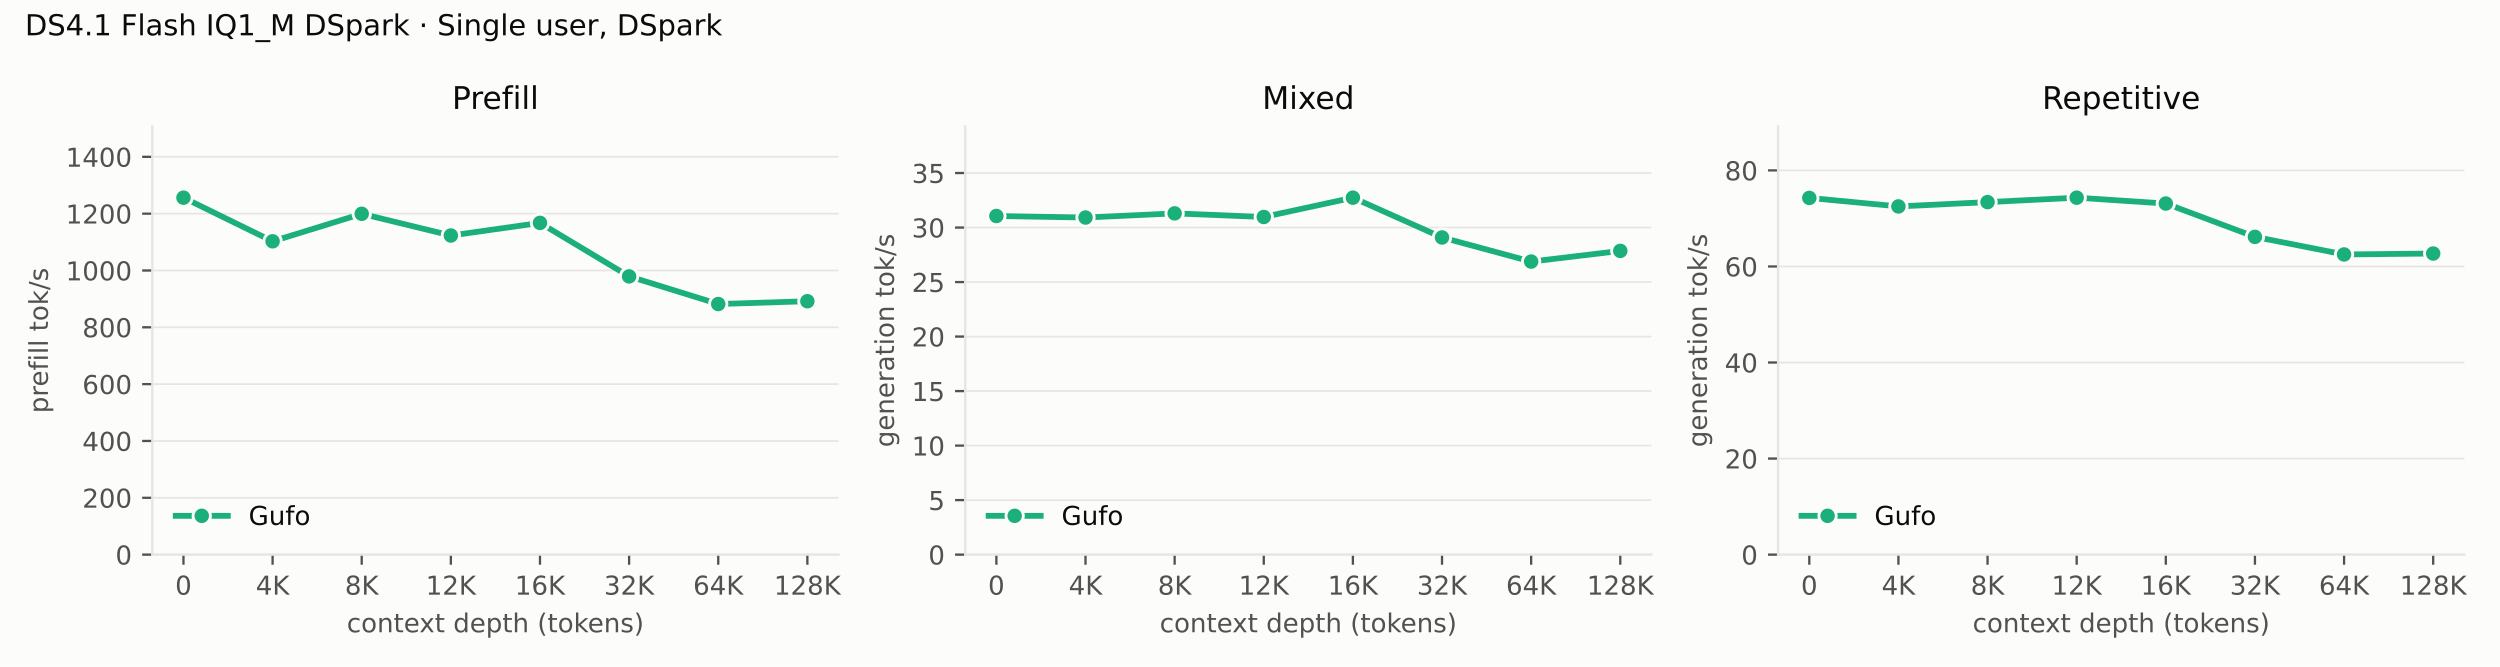
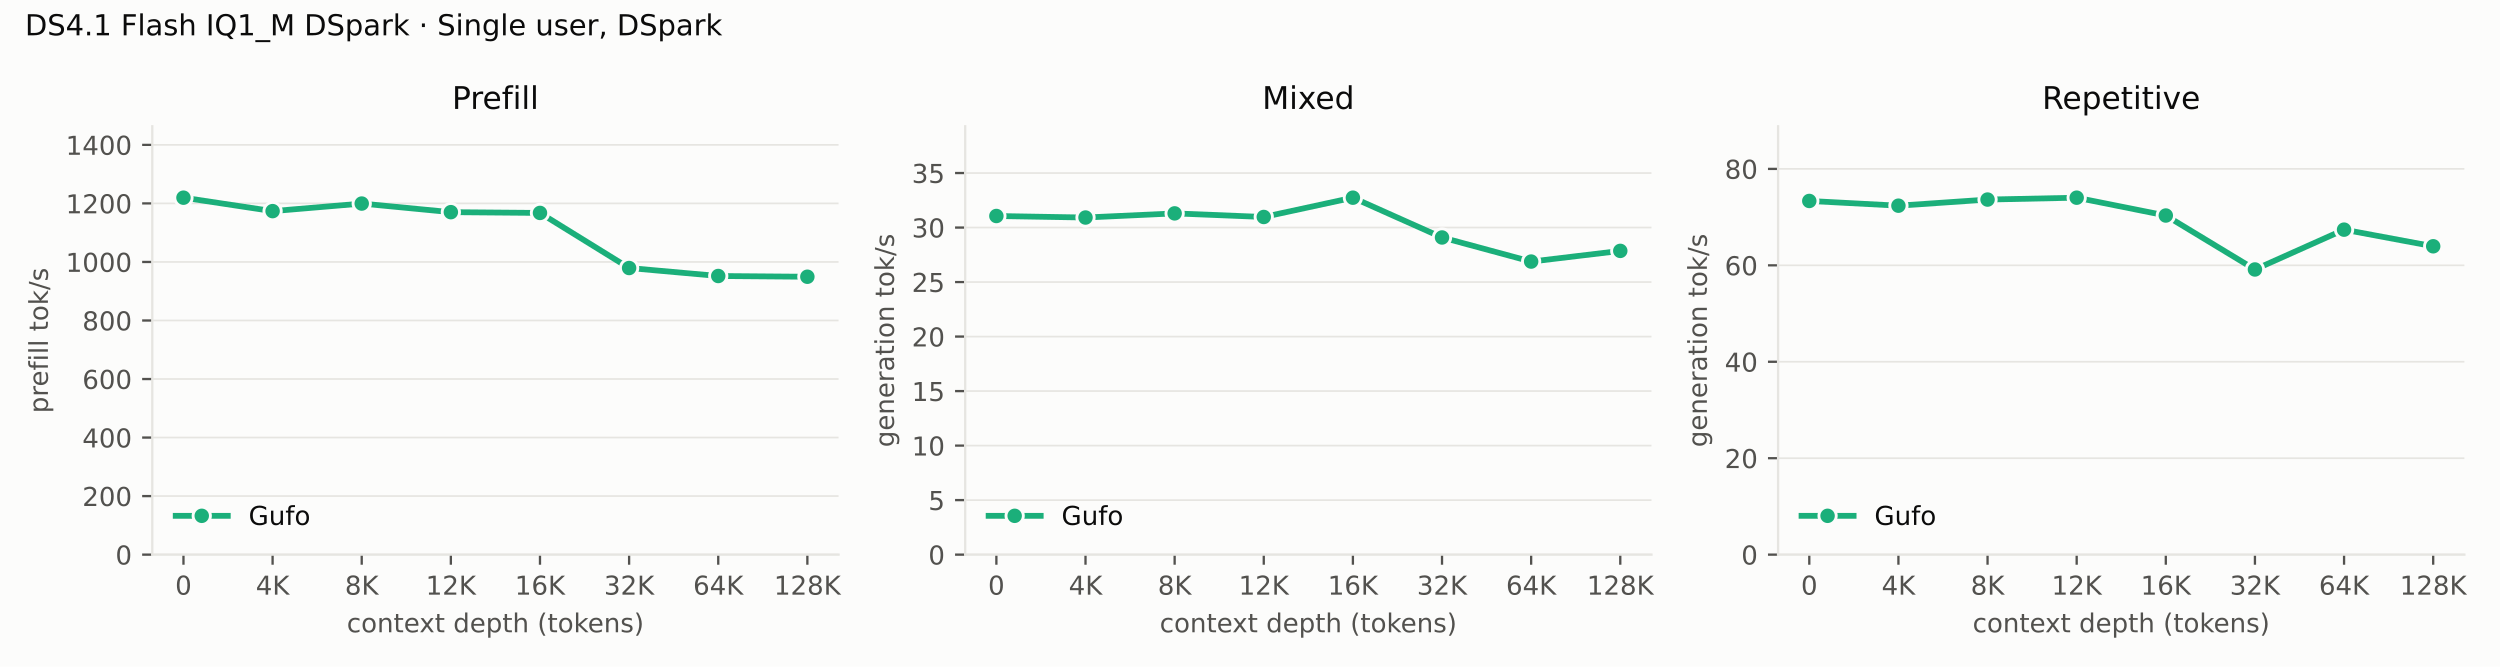
<svg xmlns="http://www.w3.org/2000/svg" xmlns:xlink="http://www.w3.org/1999/xlink" width="864pt" height="230.4pt" viewBox="0 0 864 230.4" version="1.1">
  <defs>
    <style type="text/css">*{stroke-linejoin: round; stroke-linecap: butt}</style>
  </defs>
  <g id="figure_1">
    <g id="patch_1">
      <path d="M 0 230.4 L 864 230.4 L 864 0 L 0 0 z " style="fill: #fcfcfb" />
    </g>
    <g id="axes_1">
      <g id="patch_2">
        <path d="M 52.626 191.679 L 289.806 191.679 L 289.806 43.647 L 52.626 43.647 z " style="fill: #fcfcfb" />
      </g>
      <g id="matplotlib.axis_1">
        <g id="xtick_1">
          <g id="line2d_1">
            <defs>
              <path id="m1ebf051f68" d="M 0 0 L 0 3.5 " style="stroke: #52514e; stroke-width: 0.8" />
            </defs>
            <g>
              <use xlink:href="#m1ebf051f68" x="63.407" y="191.679" style="fill: #52514e; stroke: #52514e; stroke-width: 0.8" />
            </g>
          </g>
          <g id="text_1">
            <text style="font-size: 9px; font-family: 'DejaVu Sans', 'Bitstream Vera Sans', 'Computer Modern Sans Serif', 'Lucida Grande', 'Verdana', 'Geneva', 'Lucid', 'Arial', 'Helvetica', 'Avant Garde', sans-serif; text-anchor: middle; fill: #52514e" x="63.407" y="205.517" transform="rotate(-0 63.40665 205.5172)">0</text>
          </g>
        </g>
        <g id="xtick_2">
          <g id="line2d_2">
            <g>
              <use xlink:href="#m1ebf051f68" x="94.209" y="191.679" style="fill: #52514e; stroke: #52514e; stroke-width: 0.8" />
            </g>
          </g>
          <g id="text_2">
            <text style="font-size: 9px; font-family: 'DejaVu Sans', 'Bitstream Vera Sans', 'Computer Modern Sans Serif', 'Lucida Grande', 'Verdana', 'Geneva', 'Lucid', 'Arial', 'Helvetica', 'Avant Garde', sans-serif; text-anchor: middle; fill: #52514e" x="94.209" y="205.517" transform="rotate(-0 94.20935 205.5172)">4K</text>
          </g>
        </g>
        <g id="xtick_3">
          <g id="line2d_3">
            <g>
              <use xlink:href="#m1ebf051f68" x="125.012" y="191.679" style="fill: #52514e; stroke: #52514e; stroke-width: 0.8" />
            </g>
          </g>
          <g id="text_3">
            <text style="font-size: 9px; font-family: 'DejaVu Sans', 'Bitstream Vera Sans', 'Computer Modern Sans Serif', 'Lucida Grande', 'Verdana', 'Geneva', 'Lucid', 'Arial', 'Helvetica', 'Avant Garde', sans-serif; text-anchor: middle; fill: #52514e" x="125.012" y="205.517" transform="rotate(-0 125.012 205.5172)">8K</text>
          </g>
        </g>
        <g id="xtick_4">
          <g id="line2d_4">
            <g>
              <use xlink:href="#m1ebf051f68" x="155.815" y="191.679" style="fill: #52514e; stroke: #52514e; stroke-width: 0.8" />
            </g>
          </g>
          <g id="text_4">
            <text style="font-size: 9px; font-family: 'DejaVu Sans', 'Bitstream Vera Sans', 'Computer Modern Sans Serif', 'Lucida Grande', 'Verdana', 'Geneva', 'Lucid', 'Arial', 'Helvetica', 'Avant Garde', sans-serif; text-anchor: middle; fill: #52514e" x="155.815" y="205.517" transform="rotate(-0 155.8147 205.5172)">12K</text>
          </g>
        </g>
        <g id="xtick_5">
          <g id="line2d_5">
            <g>
              <use xlink:href="#m1ebf051f68" x="186.617" y="191.679" style="fill: #52514e; stroke: #52514e; stroke-width: 0.8" />
            </g>
          </g>
          <g id="text_5">
            <text style="font-size: 9px; font-family: 'DejaVu Sans', 'Bitstream Vera Sans', 'Computer Modern Sans Serif', 'Lucida Grande', 'Verdana', 'Geneva', 'Lucid', 'Arial', 'Helvetica', 'Avant Garde', sans-serif; text-anchor: middle; fill: #52514e" x="186.617" y="205.517" transform="rotate(-0 186.6174 205.5172)">16K</text>
          </g>
        </g>
        <g id="xtick_6">
          <g id="line2d_6">
            <g>
              <use xlink:href="#m1ebf051f68" x="217.42" y="191.679" style="fill: #52514e; stroke: #52514e; stroke-width: 0.8" />
            </g>
          </g>
          <g id="text_6">
            <text style="font-size: 9px; font-family: 'DejaVu Sans', 'Bitstream Vera Sans', 'Computer Modern Sans Serif', 'Lucida Grande', 'Verdana', 'Geneva', 'Lucid', 'Arial', 'Helvetica', 'Avant Garde', sans-serif; text-anchor: middle; fill: #52514e" x="217.42" y="205.517" transform="rotate(-0 217.4201 205.5172)">32K</text>
          </g>
        </g>
        <g id="xtick_7">
          <g id="line2d_7">
            <g>
              <use xlink:href="#m1ebf051f68" x="248.223" y="191.679" style="fill: #52514e; stroke: #52514e; stroke-width: 0.8" />
            </g>
          </g>
          <g id="text_7">
            <text style="font-size: 9px; font-family: 'DejaVu Sans', 'Bitstream Vera Sans', 'Computer Modern Sans Serif', 'Lucida Grande', 'Verdana', 'Geneva', 'Lucid', 'Arial', 'Helvetica', 'Avant Garde', sans-serif; text-anchor: middle; fill: #52514e" x="248.223" y="205.517" transform="rotate(-0 248.2228 205.5172)">64K</text>
          </g>
        </g>
        <g id="xtick_8">
          <g id="line2d_8">
            <g>
              <use xlink:href="#m1ebf051f68" x="279.026" y="191.679" style="fill: #52514e; stroke: #52514e; stroke-width: 0.8" />
            </g>
          </g>
          <g id="text_8">
            <text style="font-size: 9px; font-family: 'DejaVu Sans', 'Bitstream Vera Sans', 'Computer Modern Sans Serif', 'Lucida Grande', 'Verdana', 'Geneva', 'Lucid', 'Arial', 'Helvetica', 'Avant Garde', sans-serif; text-anchor: middle; fill: #52514e" x="279.026" y="205.517" transform="rotate(-0 279.0255 205.5172)">128K</text>
          </g>
        </g>
        <g id="text_9">
          <text style="font-size: 9px; font-family: 'DejaVu Sans', 'Bitstream Vera Sans', 'Computer Modern Sans Serif', 'Lucida Grande', 'Verdana', 'Geneva', 'Lucid', 'Arial', 'Helvetica', 'Avant Garde', sans-serif; text-anchor: middle; fill: #52514e" x="171.216" y="218.518" transform="rotate(-0 171.2161 218.5179)">context depth (tokens)</text>
        </g>
      </g>
      <g id="matplotlib.axis_2">
        <g id="ytick_1">
          <g id="line2d_9">
            <path d="M 52.626 191.679 L 289.806 191.679 " clip-path="url(#p8acc81fe99)" style="fill: none; stroke: #e6e5e1; stroke-width: 0.6; stroke-linecap: square" />
          </g>
          <g id="line2d_10">
            <defs>
              <path id="m680e5b1e24" d="M 0 0 L -3.5 0 " style="stroke: #52514e; stroke-width: 0.8" />
            </defs>
            <g>
              <use xlink:href="#m680e5b1e24" x="52.626" y="191.679" style="fill: #52514e; stroke: #52514e; stroke-width: 0.8" />
            </g>
          </g>
          <g id="text_10">
            <text style="font-size: 9px; font-family: 'DejaVu Sans', 'Bitstream Vera Sans', 'Computer Modern Sans Serif', 'Lucida Grande', 'Verdana', 'Geneva', 'Lucid', 'Arial', 'Helvetica', 'Avant Garde', sans-serif; text-anchor: end; fill: #52514e" x="45.626" y="195.098" transform="rotate(-0 45.6257 195.0982)">0</text>
          </g>
        </g>
        <g id="ytick_2">
          <g id="line2d_11">
-             <path d="M 52.626 172.039 L 289.806 172.039 " clip-path="url(#p8acc81fe99)" style="fill: none; stroke: #e6e5e1; stroke-width: 0.6; stroke-linecap: square" />
+             <path d="M 52.626 171.449 L 289.806 171.449 " clip-path="url(#p8acc81fe99)" style="fill: none; stroke: #e6e5e1; stroke-width: 0.6; stroke-linecap: square" />
          </g>
          <g id="line2d_12">
            <g>
-               <use xlink:href="#m680e5b1e24" x="52.626" y="172.039" style="fill: #52514e; stroke: #52514e; stroke-width: 0.8" />
+               <use xlink:href="#m680e5b1e24" x="52.626" y="171.449" style="fill: #52514e; stroke: #52514e; stroke-width: 0.8" />
            </g>
          </g>
          <g id="text_11">
-             <text style="font-size: 9px; font-family: 'DejaVu Sans', 'Bitstream Vera Sans', 'Computer Modern Sans Serif', 'Lucida Grande', 'Verdana', 'Geneva', 'Lucid', 'Arial', 'Helvetica', 'Avant Garde', sans-serif; text-anchor: end; fill: #52514e" x="45.626" y="175.458" transform="rotate(-0 45.6257 175.4582)">200</text>
+             <text style="font-size: 9px; font-family: 'DejaVu Sans', 'Bitstream Vera Sans', 'Computer Modern Sans Serif', 'Lucida Grande', 'Verdana', 'Geneva', 'Lucid', 'Arial', 'Helvetica', 'Avant Garde', sans-serif; text-anchor: end; fill: #52514e" x="45.626" y="174.868" transform="rotate(-0 45.6257 174.868)">200</text>
          </g>
        </g>
        <g id="ytick_3">
          <g id="line2d_13">
-             <path d="M 52.626 152.399 L 289.806 152.399 " clip-path="url(#p8acc81fe99)" style="fill: none; stroke: #e6e5e1; stroke-width: 0.6; stroke-linecap: square" />
+             <path d="M 52.626 151.219 L 289.806 151.219 " clip-path="url(#p8acc81fe99)" style="fill: none; stroke: #e6e5e1; stroke-width: 0.6; stroke-linecap: square" />
          </g>
          <g id="line2d_14">
            <g>
-               <use xlink:href="#m680e5b1e24" x="52.626" y="152.399" style="fill: #52514e; stroke: #52514e; stroke-width: 0.8" />
+               <use xlink:href="#m680e5b1e24" x="52.626" y="151.219" style="fill: #52514e; stroke: #52514e; stroke-width: 0.8" />
            </g>
          </g>
          <g id="text_12">
-             <text style="font-size: 9px; font-family: 'DejaVu Sans', 'Bitstream Vera Sans', 'Computer Modern Sans Serif', 'Lucida Grande', 'Verdana', 'Geneva', 'Lucid', 'Arial', 'Helvetica', 'Avant Garde', sans-serif; text-anchor: end; fill: #52514e" x="45.626" y="155.818" transform="rotate(-0 45.6257 155.8181)">400</text>
+             <text style="font-size: 9px; font-family: 'DejaVu Sans', 'Bitstream Vera Sans', 'Computer Modern Sans Serif', 'Lucida Grande', 'Verdana', 'Geneva', 'Lucid', 'Arial', 'Helvetica', 'Avant Garde', sans-serif; text-anchor: end; fill: #52514e" x="45.626" y="154.638" transform="rotate(-0 45.6257 154.6377)">400</text>
          </g>
        </g>
        <g id="ytick_4">
          <g id="line2d_15">
-             <path d="M 52.626 132.759 L 289.806 132.759 " clip-path="url(#p8acc81fe99)" style="fill: none; stroke: #e6e5e1; stroke-width: 0.6; stroke-linecap: square" />
+             <path d="M 52.626 130.988 L 289.806 130.988 " clip-path="url(#p8acc81fe99)" style="fill: none; stroke: #e6e5e1; stroke-width: 0.6; stroke-linecap: square" />
          </g>
          <g id="line2d_16">
            <g>
-               <use xlink:href="#m680e5b1e24" x="52.626" y="132.759" style="fill: #52514e; stroke: #52514e; stroke-width: 0.8" />
+               <use xlink:href="#m680e5b1e24" x="52.626" y="130.988" style="fill: #52514e; stroke: #52514e; stroke-width: 0.8" />
            </g>
          </g>
          <g id="text_13">
-             <text style="font-size: 9px; font-family: 'DejaVu Sans', 'Bitstream Vera Sans', 'Computer Modern Sans Serif', 'Lucida Grande', 'Verdana', 'Geneva', 'Lucid', 'Arial', 'Helvetica', 'Avant Garde', sans-serif; text-anchor: end; fill: #52514e" x="45.626" y="136.178" transform="rotate(-0 45.6257 136.1781)">600</text>
+             <text style="font-size: 9px; font-family: 'DejaVu Sans', 'Bitstream Vera Sans', 'Computer Modern Sans Serif', 'Lucida Grande', 'Verdana', 'Geneva', 'Lucid', 'Arial', 'Helvetica', 'Avant Garde', sans-serif; text-anchor: end; fill: #52514e" x="45.626" y="134.407" transform="rotate(-0 45.6257 134.4074)">600</text>
          </g>
        </g>
        <g id="ytick_5">
          <g id="line2d_17">
-             <path d="M 52.626 113.119 L 289.806 113.119 " clip-path="url(#p8acc81fe99)" style="fill: none; stroke: #e6e5e1; stroke-width: 0.6; stroke-linecap: square" />
+             <path d="M 52.626 110.758 L 289.806 110.758 " clip-path="url(#p8acc81fe99)" style="fill: none; stroke: #e6e5e1; stroke-width: 0.6; stroke-linecap: square" />
          </g>
          <g id="line2d_18">
            <g>
-               <use xlink:href="#m680e5b1e24" x="52.626" y="113.119" style="fill: #52514e; stroke: #52514e; stroke-width: 0.8" />
+               <use xlink:href="#m680e5b1e24" x="52.626" y="110.758" style="fill: #52514e; stroke: #52514e; stroke-width: 0.8" />
            </g>
          </g>
          <g id="text_14">
-             <text style="font-size: 9px; font-family: 'DejaVu Sans', 'Bitstream Vera Sans', 'Computer Modern Sans Serif', 'Lucida Grande', 'Verdana', 'Geneva', 'Lucid', 'Arial', 'Helvetica', 'Avant Garde', sans-serif; text-anchor: end; fill: #52514e" x="45.626" y="116.538" transform="rotate(-0 45.6257 116.538)">800</text>
+             <text style="font-size: 9px; font-family: 'DejaVu Sans', 'Bitstream Vera Sans', 'Computer Modern Sans Serif', 'Lucida Grande', 'Verdana', 'Geneva', 'Lucid', 'Arial', 'Helvetica', 'Avant Garde', sans-serif; text-anchor: end; fill: #52514e" x="45.626" y="114.177" transform="rotate(-0 45.6257 114.1771)">800</text>
          </g>
        </g>
        <g id="ytick_6">
          <g id="line2d_19">
-             <path d="M 52.626 93.479 L 289.806 93.479 " clip-path="url(#p8acc81fe99)" style="fill: none; stroke: #e6e5e1; stroke-width: 0.6; stroke-linecap: square" />
+             <path d="M 52.626 90.528 L 289.806 90.528 " clip-path="url(#p8acc81fe99)" style="fill: none; stroke: #e6e5e1; stroke-width: 0.6; stroke-linecap: square" />
          </g>
          <g id="line2d_20">
            <g>
-               <use xlink:href="#m680e5b1e24" x="52.626" y="93.479" style="fill: #52514e; stroke: #52514e; stroke-width: 0.8" />
+               <use xlink:href="#m680e5b1e24" x="52.626" y="90.528" style="fill: #52514e; stroke: #52514e; stroke-width: 0.8" />
            </g>
          </g>
          <g id="text_15">
-             <text style="font-size: 9px; font-family: 'DejaVu Sans', 'Bitstream Vera Sans', 'Computer Modern Sans Serif', 'Lucida Grande', 'Verdana', 'Geneva', 'Lucid', 'Arial', 'Helvetica', 'Avant Garde', sans-serif; text-anchor: end; fill: #52514e" x="45.626" y="96.898" transform="rotate(-0 45.6257 96.89797)">1000</text>
+             <text style="font-size: 9px; font-family: 'DejaVu Sans', 'Bitstream Vera Sans', 'Computer Modern Sans Serif', 'Lucida Grande', 'Verdana', 'Geneva', 'Lucid', 'Arial', 'Helvetica', 'Avant Garde', sans-serif; text-anchor: end; fill: #52514e" x="45.626" y="93.947" transform="rotate(-0 45.6257 93.94687)">1000</text>
          </g>
        </g>
        <g id="ytick_7">
          <g id="line2d_21">
-             <path d="M 52.626 73.839 L 289.806 73.839 " clip-path="url(#p8acc81fe99)" style="fill: none; stroke: #e6e5e1; stroke-width: 0.6; stroke-linecap: square" />
+             <path d="M 52.626 70.298 L 289.806 70.298 " clip-path="url(#p8acc81fe99)" style="fill: none; stroke: #e6e5e1; stroke-width: 0.6; stroke-linecap: square" />
          </g>
          <g id="line2d_22">
            <g>
-               <use xlink:href="#m680e5b1e24" x="52.626" y="73.839" style="fill: #52514e; stroke: #52514e; stroke-width: 0.8" />
+               <use xlink:href="#m680e5b1e24" x="52.626" y="70.298" style="fill: #52514e; stroke: #52514e; stroke-width: 0.8" />
            </g>
          </g>
          <g id="text_16">
-             <text style="font-size: 9px; font-family: 'DejaVu Sans', 'Bitstream Vera Sans', 'Computer Modern Sans Serif', 'Lucida Grande', 'Verdana', 'Geneva', 'Lucid', 'Arial', 'Helvetica', 'Avant Garde', sans-serif; text-anchor: end; fill: #52514e" x="45.626" y="77.258" transform="rotate(-0 45.6257 77.25791)">1200</text>
+             <text style="font-size: 9px; font-family: 'DejaVu Sans', 'Bitstream Vera Sans', 'Computer Modern Sans Serif', 'Lucida Grande', 'Verdana', 'Geneva', 'Lucid', 'Arial', 'Helvetica', 'Avant Garde', sans-serif; text-anchor: end; fill: #52514e" x="45.626" y="73.717" transform="rotate(-0 45.6257 73.71659)">1200</text>
          </g>
        </g>
        <g id="ytick_8">
          <g id="line2d_23">
-             <path d="M 52.626 54.199 L 289.806 54.199 " clip-path="url(#p8acc81fe99)" style="fill: none; stroke: #e6e5e1; stroke-width: 0.6; stroke-linecap: square" />
+             <path d="M 52.626 50.067 L 289.806 50.067 " clip-path="url(#p8acc81fe99)" style="fill: none; stroke: #e6e5e1; stroke-width: 0.6; stroke-linecap: square" />
          </g>
          <g id="line2d_24">
            <g>
-               <use xlink:href="#m680e5b1e24" x="52.626" y="54.199" style="fill: #52514e; stroke: #52514e; stroke-width: 0.8" />
+               <use xlink:href="#m680e5b1e24" x="52.626" y="50.067" style="fill: #52514e; stroke: #52514e; stroke-width: 0.8" />
            </g>
          </g>
          <g id="text_17">
-             <text style="font-size: 9px; font-family: 'DejaVu Sans', 'Bitstream Vera Sans', 'Computer Modern Sans Serif', 'Lucida Grande', 'Verdana', 'Geneva', 'Lucid', 'Arial', 'Helvetica', 'Avant Garde', sans-serif; text-anchor: end; fill: #52514e" x="45.626" y="57.618" transform="rotate(-0 45.6257 57.61785)">1400</text>
+             <text style="font-size: 9px; font-family: 'DejaVu Sans', 'Bitstream Vera Sans', 'Computer Modern Sans Serif', 'Lucida Grande', 'Verdana', 'Geneva', 'Lucid', 'Arial', 'Helvetica', 'Avant Garde', sans-serif; text-anchor: end; fill: #52514e" x="45.626" y="53.486" transform="rotate(-0 45.6257 53.48632)">1400</text>
          </g>
        </g>
        <g id="text_18">
          <text style="font-size: 9px; font-family: 'DejaVu Sans', 'Bitstream Vera Sans', 'Computer Modern Sans Serif', 'Lucida Grande', 'Verdana', 'Geneva', 'Lucid', 'Arial', 'Helvetica', 'Avant Garde', sans-serif; text-anchor: middle; fill: #52514e" x="16.559" y="117.663" transform="rotate(-90 16.55859 117.6632)">prefill tok/s</text>
        </g>
      </g>
      <g id="line2d_25">
-         <path d="M 63.407 68.319 L 94.209 83.398 L 125.012 73.892 L 155.815 81.395 L 186.617 77.033 L 217.42 95.516 L 248.223 105.071 L 279.026 104.104 " clip-path="url(#p8acc81fe99)" style="fill: none; stroke: #1baf7a; stroke-width: 2; stroke-linecap: square" />
+         <path d="M 63.407 68.319 L 94.209 72.964 L 125.012 70.352 L 155.815 73.322 L 186.617 73.588 L 217.42 92.626 L 248.223 95.385 L 279.026 95.643 " clip-path="url(#p8acc81fe99)" style="fill: none; stroke: #1baf7a; stroke-width: 2; stroke-linecap: square" />
        <defs>
          <path id="m52f97da8ad" d="M 0 3 C 0.796 3 1.559 2.684 2.121 2.121 C 2.684 1.559 3 0.796 3 0 C 3 -0.796 2.684 -1.559 2.121 -2.121 C 1.559 -2.684 0.796 -3 0 -3 C -0.796 -3 -1.559 -2.684 -2.121 -2.121 C -2.684 -1.559 -3 -0.796 -3 0 C -3 0.796 -2.684 1.559 -2.121 2.121 C -1.559 2.684 -0.796 3 0 3 z " style="stroke: #fcfcfb" />
        </defs>
        <g clip-path="url(#p8acc81fe99)">
          <use xlink:href="#m52f97da8ad" x="63.407" y="68.319" style="fill: #1baf7a; stroke: #fcfcfb" />
-           <use xlink:href="#m52f97da8ad" x="94.209" y="83.398" style="fill: #1baf7a; stroke: #fcfcfb" />
-           <use xlink:href="#m52f97da8ad" x="125.012" y="73.892" style="fill: #1baf7a; stroke: #fcfcfb" />
-           <use xlink:href="#m52f97da8ad" x="155.815" y="81.395" style="fill: #1baf7a; stroke: #fcfcfb" />
-           <use xlink:href="#m52f97da8ad" x="186.617" y="77.033" style="fill: #1baf7a; stroke: #fcfcfb" />
-           <use xlink:href="#m52f97da8ad" x="217.42" y="95.516" style="fill: #1baf7a; stroke: #fcfcfb" />
-           <use xlink:href="#m52f97da8ad" x="248.223" y="105.071" style="fill: #1baf7a; stroke: #fcfcfb" />
-           <use xlink:href="#m52f97da8ad" x="279.026" y="104.104" style="fill: #1baf7a; stroke: #fcfcfb" />
+           <use xlink:href="#m52f97da8ad" x="94.209" y="72.964" style="fill: #1baf7a; stroke: #fcfcfb" />
+           <use xlink:href="#m52f97da8ad" x="125.012" y="70.352" style="fill: #1baf7a; stroke: #fcfcfb" />
+           <use xlink:href="#m52f97da8ad" x="155.815" y="73.322" style="fill: #1baf7a; stroke: #fcfcfb" />
+           <use xlink:href="#m52f97da8ad" x="186.617" y="73.588" style="fill: #1baf7a; stroke: #fcfcfb" />
+           <use xlink:href="#m52f97da8ad" x="217.42" y="92.626" style="fill: #1baf7a; stroke: #fcfcfb" />
+           <use xlink:href="#m52f97da8ad" x="248.223" y="95.385" style="fill: #1baf7a; stroke: #fcfcfb" />
+           <use xlink:href="#m52f97da8ad" x="279.026" y="95.643" style="fill: #1baf7a; stroke: #fcfcfb" />
        </g>
      </g>
      <g id="patch_3">
        <path d="M 52.626 191.679 L 52.626 43.647 " style="fill: none; stroke: #e6e5e1; stroke-width: 0.8; stroke-linejoin: miter; stroke-linecap: square" />
      </g>
      <g id="patch_4">
        <path d="M 52.626 191.679 L 289.806 191.679 " style="fill: none; stroke: #e6e5e1; stroke-width: 0.8; stroke-linejoin: miter; stroke-linecap: square" />
      </g>
      <g id="text_19">
        <text style="font-size: 10.8px; font-family: 'DejaVu Sans', 'Bitstream Vera Sans', 'Computer Modern Sans Serif', 'Lucida Grande', 'Verdana', 'Geneva', 'Lucid', 'Arial', 'Helvetica', 'Avant Garde', sans-serif; text-anchor: middle; fill: #0b0b0b" x="171.216" y="37.647" transform="rotate(-0 171.2161 37.64709)">Prefill</text>
      </g>
      <g id="legend_1">
        <g id="line2d_26">
          <path d="M 60.726 178.267 L 69.726 178.267 L 78.726 178.267 " style="fill: none; stroke: #1baf7a; stroke-width: 2; stroke-linecap: square" />
          <g>
            <use xlink:href="#m52f97da8ad" x="69.726" y="178.267" style="fill: #1baf7a; stroke: #fcfcfb" />
          </g>
        </g>
        <g id="text_20">
          <text style="font-size: 9px; font-family: 'DejaVu Sans', 'Bitstream Vera Sans', 'Computer Modern Sans Serif', 'Lucida Grande', 'Verdana', 'Geneva', 'Lucid', 'Arial', 'Helvetica', 'Avant Garde', sans-serif; text-anchor: start; fill: #0b0b0b" x="85.926" y="181.417" transform="rotate(-0 85.9257 181.4172)">Gufo</text>
        </g>
      </g>
    </g>
    <g id="axes_2">
      <g id="patch_5">
        <path d="M 333.568 191.679 L 570.749 191.679 L 570.749 43.647 L 333.568 43.647 z " style="fill: #fcfcfb" />
      </g>
      <g id="matplotlib.axis_3">
        <g id="xtick_9">
          <g id="line2d_27">
            <g>
              <use xlink:href="#m1ebf051f68" x="344.349" y="191.679" style="fill: #52514e; stroke: #52514e; stroke-width: 0.8" />
            </g>
          </g>
          <g id="text_21">
            <text style="font-size: 9px; font-family: 'DejaVu Sans', 'Bitstream Vera Sans', 'Computer Modern Sans Serif', 'Lucida Grande', 'Verdana', 'Geneva', 'Lucid', 'Arial', 'Helvetica', 'Avant Garde', sans-serif; text-anchor: middle; fill: #52514e" x="344.349" y="205.517" transform="rotate(-0 344.3491 205.5172)">0</text>
          </g>
        </g>
        <g id="xtick_10">
          <g id="line2d_28">
            <g>
              <use xlink:href="#m1ebf051f68" x="375.152" y="191.679" style="fill: #52514e; stroke: #52514e; stroke-width: 0.8" />
            </g>
          </g>
          <g id="text_22">
            <text style="font-size: 9px; font-family: 'DejaVu Sans', 'Bitstream Vera Sans', 'Computer Modern Sans Serif', 'Lucida Grande', 'Verdana', 'Geneva', 'Lucid', 'Arial', 'Helvetica', 'Avant Garde', sans-serif; text-anchor: middle; fill: #52514e" x="375.152" y="205.517" transform="rotate(-0 375.1518 205.5172)">4K</text>
          </g>
        </g>
        <g id="xtick_11">
          <g id="line2d_29">
            <g>
              <use xlink:href="#m1ebf051f68" x="405.955" y="191.679" style="fill: #52514e; stroke: #52514e; stroke-width: 0.8" />
            </g>
          </g>
          <g id="text_23">
            <text style="font-size: 9px; font-family: 'DejaVu Sans', 'Bitstream Vera Sans', 'Computer Modern Sans Serif', 'Lucida Grande', 'Verdana', 'Geneva', 'Lucid', 'Arial', 'Helvetica', 'Avant Garde', sans-serif; text-anchor: middle; fill: #52514e" x="405.955" y="205.517" transform="rotate(-0 405.9545 205.5172)">8K</text>
          </g>
        </g>
        <g id="xtick_12">
          <g id="line2d_30">
            <g>
              <use xlink:href="#m1ebf051f68" x="436.757" y="191.679" style="fill: #52514e; stroke: #52514e; stroke-width: 0.8" />
            </g>
          </g>
          <g id="text_24">
            <text style="font-size: 9px; font-family: 'DejaVu Sans', 'Bitstream Vera Sans', 'Computer Modern Sans Serif', 'Lucida Grande', 'Verdana', 'Geneva', 'Lucid', 'Arial', 'Helvetica', 'Avant Garde', sans-serif; text-anchor: middle; fill: #52514e" x="436.757" y="205.517" transform="rotate(-0 436.7572 205.5172)">12K</text>
          </g>
        </g>
        <g id="xtick_13">
          <g id="line2d_31">
            <g>
              <use xlink:href="#m1ebf051f68" x="467.56" y="191.679" style="fill: #52514e; stroke: #52514e; stroke-width: 0.8" />
            </g>
          </g>
          <g id="text_25">
            <text style="font-size: 9px; font-family: 'DejaVu Sans', 'Bitstream Vera Sans', 'Computer Modern Sans Serif', 'Lucida Grande', 'Verdana', 'Geneva', 'Lucid', 'Arial', 'Helvetica', 'Avant Garde', sans-serif; text-anchor: middle; fill: #52514e" x="467.56" y="205.517" transform="rotate(-0 467.5599 205.5172)">16K</text>
          </g>
        </g>
        <g id="xtick_14">
          <g id="line2d_32">
            <g>
              <use xlink:href="#m1ebf051f68" x="498.363" y="191.679" style="fill: #52514e; stroke: #52514e; stroke-width: 0.8" />
            </g>
          </g>
          <g id="text_26">
            <text style="font-size: 9px; font-family: 'DejaVu Sans', 'Bitstream Vera Sans', 'Computer Modern Sans Serif', 'Lucida Grande', 'Verdana', 'Geneva', 'Lucid', 'Arial', 'Helvetica', 'Avant Garde', sans-serif; text-anchor: middle; fill: #52514e" x="498.363" y="205.517" transform="rotate(-0 498.3626 205.5172)">32K</text>
          </g>
        </g>
        <g id="xtick_15">
          <g id="line2d_33">
            <g>
              <use xlink:href="#m1ebf051f68" x="529.165" y="191.679" style="fill: #52514e; stroke: #52514e; stroke-width: 0.8" />
            </g>
          </g>
          <g id="text_27">
            <text style="font-size: 9px; font-family: 'DejaVu Sans', 'Bitstream Vera Sans', 'Computer Modern Sans Serif', 'Lucida Grande', 'Verdana', 'Geneva', 'Lucid', 'Arial', 'Helvetica', 'Avant Garde', sans-serif; text-anchor: middle; fill: #52514e" x="529.165" y="205.517" transform="rotate(-0 529.1653 205.5172)">64K</text>
          </g>
        </g>
        <g id="xtick_16">
          <g id="line2d_34">
            <g>
              <use xlink:href="#m1ebf051f68" x="559.968" y="191.679" style="fill: #52514e; stroke: #52514e; stroke-width: 0.8" />
            </g>
          </g>
          <g id="text_28">
            <text style="font-size: 9px; font-family: 'DejaVu Sans', 'Bitstream Vera Sans', 'Computer Modern Sans Serif', 'Lucida Grande', 'Verdana', 'Geneva', 'Lucid', 'Arial', 'Helvetica', 'Avant Garde', sans-serif; text-anchor: middle; fill: #52514e" x="559.968" y="205.517" transform="rotate(-0 559.968 205.5172)">128K</text>
          </g>
        </g>
        <g id="text_29">
          <text style="font-size: 9px; font-family: 'DejaVu Sans', 'Bitstream Vera Sans', 'Computer Modern Sans Serif', 'Lucida Grande', 'Verdana', 'Geneva', 'Lucid', 'Arial', 'Helvetica', 'Avant Garde', sans-serif; text-anchor: middle; fill: #52514e" x="452.159" y="218.518" transform="rotate(-0 452.1586 218.5179)">context depth (tokens)</text>
        </g>
      </g>
      <g id="matplotlib.axis_4">
        <g id="ytick_9">
          <g id="line2d_35">
            <path d="M 333.568 191.679 L 570.749 191.679 " clip-path="url(#p85067f14d9)" style="fill: none; stroke: #e6e5e1; stroke-width: 0.6; stroke-linecap: square" />
          </g>
          <g id="line2d_36">
            <g>
              <use xlink:href="#m680e5b1e24" x="333.568" y="191.679" style="fill: #52514e; stroke: #52514e; stroke-width: 0.8" />
            </g>
          </g>
          <g id="text_30">
            <text style="font-size: 9px; font-family: 'DejaVu Sans', 'Bitstream Vera Sans', 'Computer Modern Sans Serif', 'Lucida Grande', 'Verdana', 'Geneva', 'Lucid', 'Arial', 'Helvetica', 'Avant Garde', sans-serif; text-anchor: end; fill: #52514e" x="326.568" y="195.098" transform="rotate(-0 326.5682 195.0982)">0</text>
          </g>
        </g>
        <g id="ytick_10">
          <g id="line2d_37">
            <path d="M 333.568 172.84 L 570.749 172.84 " clip-path="url(#p85067f14d9)" style="fill: none; stroke: #e6e5e1; stroke-width: 0.6; stroke-linecap: square" />
          </g>
          <g id="line2d_38">
            <g>
              <use xlink:href="#m680e5b1e24" x="333.568" y="172.84" style="fill: #52514e; stroke: #52514e; stroke-width: 0.8" />
            </g>
          </g>
          <g id="text_31">
            <text style="font-size: 9px; font-family: 'DejaVu Sans', 'Bitstream Vera Sans', 'Computer Modern Sans Serif', 'Lucida Grande', 'Verdana', 'Geneva', 'Lucid', 'Arial', 'Helvetica', 'Avant Garde', sans-serif; text-anchor: end; fill: #52514e" x="326.568" y="176.259" transform="rotate(-0 326.5682 176.2589)">5</text>
          </g>
        </g>
        <g id="ytick_11">
          <g id="line2d_39">
            <path d="M 333.568 154.001 L 570.749 154.001 " clip-path="url(#p85067f14d9)" style="fill: none; stroke: #e6e5e1; stroke-width: 0.6; stroke-linecap: square" />
          </g>
          <g id="line2d_40">
            <g>
              <use xlink:href="#m680e5b1e24" x="333.568" y="154.001" style="fill: #52514e; stroke: #52514e; stroke-width: 0.8" />
            </g>
          </g>
          <g id="text_32">
            <text style="font-size: 9px; font-family: 'DejaVu Sans', 'Bitstream Vera Sans', 'Computer Modern Sans Serif', 'Lucida Grande', 'Verdana', 'Geneva', 'Lucid', 'Arial', 'Helvetica', 'Avant Garde', sans-serif; text-anchor: end; fill: #52514e" x="326.568" y="157.42" transform="rotate(-0 326.5682 157.4195)">10</text>
          </g>
        </g>
        <g id="ytick_12">
          <g id="line2d_41">
            <path d="M 333.568 135.161 L 570.749 135.161 " clip-path="url(#p85067f14d9)" style="fill: none; stroke: #e6e5e1; stroke-width: 0.6; stroke-linecap: square" />
          </g>
          <g id="line2d_42">
            <g>
              <use xlink:href="#m680e5b1e24" x="333.568" y="135.161" style="fill: #52514e; stroke: #52514e; stroke-width: 0.8" />
            </g>
          </g>
          <g id="text_33">
            <text style="font-size: 9px; font-family: 'DejaVu Sans', 'Bitstream Vera Sans', 'Computer Modern Sans Serif', 'Lucida Grande', 'Verdana', 'Geneva', 'Lucid', 'Arial', 'Helvetica', 'Avant Garde', sans-serif; text-anchor: end; fill: #52514e" x="326.568" y="138.58" transform="rotate(-0 326.5682 138.5801)">15</text>
          </g>
        </g>
        <g id="ytick_13">
          <g id="line2d_43">
            <path d="M 333.568 116.322 L 570.749 116.322 " clip-path="url(#p85067f14d9)" style="fill: none; stroke: #e6e5e1; stroke-width: 0.6; stroke-linecap: square" />
          </g>
          <g id="line2d_44">
            <g>
              <use xlink:href="#m680e5b1e24" x="333.568" y="116.322" style="fill: #52514e; stroke: #52514e; stroke-width: 0.8" />
            </g>
          </g>
          <g id="text_34">
            <text style="font-size: 9px; font-family: 'DejaVu Sans', 'Bitstream Vera Sans', 'Computer Modern Sans Serif', 'Lucida Grande', 'Verdana', 'Geneva', 'Lucid', 'Arial', 'Helvetica', 'Avant Garde', sans-serif; text-anchor: end; fill: #52514e" x="326.568" y="119.741" transform="rotate(-0 326.5682 119.7408)">20</text>
          </g>
        </g>
        <g id="ytick_14">
          <g id="line2d_45">
            <path d="M 333.568 97.482 L 570.749 97.482 " clip-path="url(#p85067f14d9)" style="fill: none; stroke: #e6e5e1; stroke-width: 0.6; stroke-linecap: square" />
          </g>
          <g id="line2d_46">
            <g>
              <use xlink:href="#m680e5b1e24" x="333.568" y="97.482" style="fill: #52514e; stroke: #52514e; stroke-width: 0.8" />
            </g>
          </g>
          <g id="text_35">
            <text style="font-size: 9px; font-family: 'DejaVu Sans', 'Bitstream Vera Sans', 'Computer Modern Sans Serif', 'Lucida Grande', 'Verdana', 'Geneva', 'Lucid', 'Arial', 'Helvetica', 'Avant Garde', sans-serif; text-anchor: end; fill: #52514e" x="326.568" y="100.901" transform="rotate(-0 326.5682 100.9014)">25</text>
          </g>
        </g>
        <g id="ytick_15">
          <g id="line2d_47">
            <path d="M 333.568 78.643 L 570.749 78.643 " clip-path="url(#p85067f14d9)" style="fill: none; stroke: #e6e5e1; stroke-width: 0.6; stroke-linecap: square" />
          </g>
          <g id="line2d_48">
            <g>
              <use xlink:href="#m680e5b1e24" x="333.568" y="78.643" style="fill: #52514e; stroke: #52514e; stroke-width: 0.8" />
            </g>
          </g>
          <g id="text_36">
            <text style="font-size: 9px; font-family: 'DejaVu Sans', 'Bitstream Vera Sans', 'Computer Modern Sans Serif', 'Lucida Grande', 'Verdana', 'Geneva', 'Lucid', 'Arial', 'Helvetica', 'Avant Garde', sans-serif; text-anchor: end; fill: #52514e" x="326.568" y="82.062" transform="rotate(-0 326.5682 82.06205)">30</text>
          </g>
        </g>
        <g id="ytick_16">
          <g id="line2d_49">
            <path d="M 333.568 59.804 L 570.749 59.804 " clip-path="url(#p85067f14d9)" style="fill: none; stroke: #e6e5e1; stroke-width: 0.6; stroke-linecap: square" />
          </g>
          <g id="line2d_50">
            <g>
              <use xlink:href="#m680e5b1e24" x="333.568" y="59.804" style="fill: #52514e; stroke: #52514e; stroke-width: 0.8" />
            </g>
          </g>
          <g id="text_37">
            <text style="font-size: 9px; font-family: 'DejaVu Sans', 'Bitstream Vera Sans', 'Computer Modern Sans Serif', 'Lucida Grande', 'Verdana', 'Geneva', 'Lucid', 'Arial', 'Helvetica', 'Avant Garde', sans-serif; text-anchor: end; fill: #52514e" x="326.568" y="63.223" transform="rotate(-0 326.5682 63.22268)">35</text>
          </g>
        </g>
        <g id="text_38">
          <text style="font-size: 9px; font-family: 'DejaVu Sans', 'Bitstream Vera Sans', 'Computer Modern Sans Serif', 'Lucida Grande', 'Verdana', 'Geneva', 'Lucid', 'Arial', 'Helvetica', 'Avant Garde', sans-serif; text-anchor: middle; fill: #52514e" x="308.954" y="117.663" transform="rotate(-90 308.9536 117.6632)">generation tok/s</text>
        </g>
      </g>
      <g id="line2d_51">
        <path d="M 344.349 74.649 L 375.152 75.177 L 405.955 73.745 L 436.757 74.988 L 467.56 68.319 L 498.363 82.072 L 529.165 90.399 L 559.968 86.706 " clip-path="url(#p85067f14d9)" style="fill: none; stroke: #1baf7a; stroke-width: 2; stroke-linecap: square" />
        <g clip-path="url(#p85067f14d9)">
          <use xlink:href="#m52f97da8ad" x="344.349" y="74.649" style="fill: #1baf7a; stroke: #fcfcfb" />
          <use xlink:href="#m52f97da8ad" x="375.152" y="75.177" style="fill: #1baf7a; stroke: #fcfcfb" />
          <use xlink:href="#m52f97da8ad" x="405.955" y="73.745" style="fill: #1baf7a; stroke: #fcfcfb" />
          <use xlink:href="#m52f97da8ad" x="436.757" y="74.988" style="fill: #1baf7a; stroke: #fcfcfb" />
          <use xlink:href="#m52f97da8ad" x="467.56" y="68.319" style="fill: #1baf7a; stroke: #fcfcfb" />
          <use xlink:href="#m52f97da8ad" x="498.363" y="82.072" style="fill: #1baf7a; stroke: #fcfcfb" />
          <use xlink:href="#m52f97da8ad" x="529.165" y="90.399" style="fill: #1baf7a; stroke: #fcfcfb" />
          <use xlink:href="#m52f97da8ad" x="559.968" y="86.706" style="fill: #1baf7a; stroke: #fcfcfb" />
        </g>
      </g>
      <g id="patch_6">
        <path d="M 333.568 191.679 L 333.568 43.647 " style="fill: none; stroke: #e6e5e1; stroke-width: 0.8; stroke-linejoin: miter; stroke-linecap: square" />
      </g>
      <g id="patch_7">
        <path d="M 333.568 191.679 L 570.749 191.679 " style="fill: none; stroke: #e6e5e1; stroke-width: 0.8; stroke-linejoin: miter; stroke-linecap: square" />
      </g>
      <g id="text_39">
        <text style="font-size: 10.8px; font-family: 'DejaVu Sans', 'Bitstream Vera Sans', 'Computer Modern Sans Serif', 'Lucida Grande', 'Verdana', 'Geneva', 'Lucid', 'Arial', 'Helvetica', 'Avant Garde', sans-serif; text-anchor: middle; fill: #0b0b0b" x="452.159" y="37.647" transform="rotate(-0 452.1586 37.64709)">Mixed</text>
      </g>
      <g id="legend_2">
        <g id="line2d_52">
          <path d="M 341.668 178.267 L 350.668 178.267 L 359.668 178.267 " style="fill: none; stroke: #1baf7a; stroke-width: 2; stroke-linecap: square" />
          <g>
            <use xlink:href="#m52f97da8ad" x="350.668" y="178.267" style="fill: #1baf7a; stroke: #fcfcfb" />
          </g>
        </g>
        <g id="text_40">
          <text style="font-size: 9px; font-family: 'DejaVu Sans', 'Bitstream Vera Sans', 'Computer Modern Sans Serif', 'Lucida Grande', 'Verdana', 'Geneva', 'Lucid', 'Arial', 'Helvetica', 'Avant Garde', sans-serif; text-anchor: start; fill: #0b0b0b" x="366.868" y="181.417" transform="rotate(-0 366.8682 181.4172)">Gufo</text>
        </g>
      </g>
    </g>
    <g id="axes_3">
      <g id="patch_8">
        <path d="M 614.511 191.679 L 851.691 191.679 L 851.691 43.647 L 614.511 43.647 z " style="fill: #fcfcfb" />
      </g>
      <g id="matplotlib.axis_5">
        <g id="xtick_17">
          <g id="line2d_53">
            <g>
              <use xlink:href="#m1ebf051f68" x="625.292" y="191.679" style="fill: #52514e; stroke: #52514e; stroke-width: 0.8" />
            </g>
          </g>
          <g id="text_41">
            <text style="font-size: 9px; font-family: 'DejaVu Sans', 'Bitstream Vera Sans', 'Computer Modern Sans Serif', 'Lucida Grande', 'Verdana', 'Geneva', 'Lucid', 'Arial', 'Helvetica', 'Avant Garde', sans-serif; text-anchor: middle; fill: #52514e" x="625.292" y="205.517" transform="rotate(-0 625.2916 205.5172)">0</text>
          </g>
        </g>
        <g id="xtick_18">
          <g id="line2d_54">
            <g>
              <use xlink:href="#m1ebf051f68" x="656.094" y="191.679" style="fill: #52514e; stroke: #52514e; stroke-width: 0.8" />
            </g>
          </g>
          <g id="text_42">
            <text style="font-size: 9px; font-family: 'DejaVu Sans', 'Bitstream Vera Sans', 'Computer Modern Sans Serif', 'Lucida Grande', 'Verdana', 'Geneva', 'Lucid', 'Arial', 'Helvetica', 'Avant Garde', sans-serif; text-anchor: middle; fill: #52514e" x="656.094" y="205.517" transform="rotate(-0 656.0943 205.5172)">4K</text>
          </g>
        </g>
        <g id="xtick_19">
          <g id="line2d_55">
            <g>
              <use xlink:href="#m1ebf051f68" x="686.897" y="191.679" style="fill: #52514e; stroke: #52514e; stroke-width: 0.8" />
            </g>
          </g>
          <g id="text_43">
            <text style="font-size: 9px; font-family: 'DejaVu Sans', 'Bitstream Vera Sans', 'Computer Modern Sans Serif', 'Lucida Grande', 'Verdana', 'Geneva', 'Lucid', 'Arial', 'Helvetica', 'Avant Garde', sans-serif; text-anchor: middle; fill: #52514e" x="686.897" y="205.517" transform="rotate(-0 686.897 205.5172)">8K</text>
          </g>
        </g>
        <g id="xtick_20">
          <g id="line2d_56">
            <g>
              <use xlink:href="#m1ebf051f68" x="717.7" y="191.679" style="fill: #52514e; stroke: #52514e; stroke-width: 0.8" />
            </g>
          </g>
          <g id="text_44">
            <text style="font-size: 9px; font-family: 'DejaVu Sans', 'Bitstream Vera Sans', 'Computer Modern Sans Serif', 'Lucida Grande', 'Verdana', 'Geneva', 'Lucid', 'Arial', 'Helvetica', 'Avant Garde', sans-serif; text-anchor: middle; fill: #52514e" x="717.7" y="205.517" transform="rotate(-0 717.6997 205.5172)">12K</text>
          </g>
        </g>
        <g id="xtick_21">
          <g id="line2d_57">
            <g>
              <use xlink:href="#m1ebf051f68" x="748.502" y="191.679" style="fill: #52514e; stroke: #52514e; stroke-width: 0.8" />
            </g>
          </g>
          <g id="text_45">
            <text style="font-size: 9px; font-family: 'DejaVu Sans', 'Bitstream Vera Sans', 'Computer Modern Sans Serif', 'Lucida Grande', 'Verdana', 'Geneva', 'Lucid', 'Arial', 'Helvetica', 'Avant Garde', sans-serif; text-anchor: middle; fill: #52514e" x="748.502" y="205.517" transform="rotate(-0 748.5024 205.5172)">16K</text>
          </g>
        </g>
        <g id="xtick_22">
          <g id="line2d_58">
            <g>
              <use xlink:href="#m1ebf051f68" x="779.305" y="191.679" style="fill: #52514e; stroke: #52514e; stroke-width: 0.8" />
            </g>
          </g>
          <g id="text_46">
            <text style="font-size: 9px; font-family: 'DejaVu Sans', 'Bitstream Vera Sans', 'Computer Modern Sans Serif', 'Lucida Grande', 'Verdana', 'Geneva', 'Lucid', 'Arial', 'Helvetica', 'Avant Garde', sans-serif; text-anchor: middle; fill: #52514e" x="779.305" y="205.517" transform="rotate(-0 779.3051 205.5172)">32K</text>
          </g>
        </g>
        <g id="xtick_23">
          <g id="line2d_59">
            <g>
              <use xlink:href="#m1ebf051f68" x="810.108" y="191.679" style="fill: #52514e; stroke: #52514e; stroke-width: 0.8" />
            </g>
          </g>
          <g id="text_47">
            <text style="font-size: 9px; font-family: 'DejaVu Sans', 'Bitstream Vera Sans', 'Computer Modern Sans Serif', 'Lucida Grande', 'Verdana', 'Geneva', 'Lucid', 'Arial', 'Helvetica', 'Avant Garde', sans-serif; text-anchor: middle; fill: #52514e" x="810.108" y="205.517" transform="rotate(-0 810.1078 205.5172)">64K</text>
          </g>
        </g>
        <g id="xtick_24">
          <g id="line2d_60">
            <g>
              <use xlink:href="#m1ebf051f68" x="840.911" y="191.679" style="fill: #52514e; stroke: #52514e; stroke-width: 0.8" />
            </g>
          </g>
          <g id="text_48">
            <text style="font-size: 9px; font-family: 'DejaVu Sans', 'Bitstream Vera Sans', 'Computer Modern Sans Serif', 'Lucida Grande', 'Verdana', 'Geneva', 'Lucid', 'Arial', 'Helvetica', 'Avant Garde', sans-serif; text-anchor: middle; fill: #52514e" x="840.911" y="205.517" transform="rotate(-0 840.9105 205.5172)">128K</text>
          </g>
        </g>
        <g id="text_49">
          <text style="font-size: 9px; font-family: 'DejaVu Sans', 'Bitstream Vera Sans', 'Computer Modern Sans Serif', 'Lucida Grande', 'Verdana', 'Geneva', 'Lucid', 'Arial', 'Helvetica', 'Avant Garde', sans-serif; text-anchor: middle; fill: #52514e" x="733.101" y="218.518" transform="rotate(-0 733.1011 218.5179)">context depth (tokens)</text>
        </g>
      </g>
      <g id="matplotlib.axis_6">
        <g id="ytick_17">
          <g id="line2d_61">
            <path d="M 614.511 191.679 L 851.691 191.679 " clip-path="url(#pa87ad91062)" style="fill: none; stroke: #e6e5e1; stroke-width: 0.6; stroke-linecap: square" />
          </g>
          <g id="line2d_62">
            <g>
              <use xlink:href="#m680e5b1e24" x="614.511" y="191.679" style="fill: #52514e; stroke: #52514e; stroke-width: 0.8" />
            </g>
          </g>
          <g id="text_50">
            <text style="font-size: 9px; font-family: 'DejaVu Sans', 'Bitstream Vera Sans', 'Computer Modern Sans Serif', 'Lucida Grande', 'Verdana', 'Geneva', 'Lucid', 'Arial', 'Helvetica', 'Avant Garde', sans-serif; text-anchor: end; fill: #52514e" x="607.511" y="195.098" transform="rotate(-0 607.5107 195.0982)">0</text>
          </g>
        </g>
        <g id="ytick_18">
          <g id="line2d_63">
-             <path d="M 614.511 158.482 L 851.691 158.482 " clip-path="url(#pa87ad91062)" style="fill: none; stroke: #e6e5e1; stroke-width: 0.6; stroke-linecap: square" />
+             <path d="M 614.511 158.352 L 851.691 158.352 " clip-path="url(#pa87ad91062)" style="fill: none; stroke: #e6e5e1; stroke-width: 0.6; stroke-linecap: square" />
          </g>
          <g id="line2d_64">
            <g>
-               <use xlink:href="#m680e5b1e24" x="614.511" y="158.482" style="fill: #52514e; stroke: #52514e; stroke-width: 0.8" />
+               <use xlink:href="#m680e5b1e24" x="614.511" y="158.352" style="fill: #52514e; stroke: #52514e; stroke-width: 0.8" />
            </g>
          </g>
          <g id="text_51">
-             <text style="font-size: 9px; font-family: 'DejaVu Sans', 'Bitstream Vera Sans', 'Computer Modern Sans Serif', 'Lucida Grande', 'Verdana', 'Geneva', 'Lucid', 'Arial', 'Helvetica', 'Avant Garde', sans-serif; text-anchor: end; fill: #52514e" x="607.511" y="161.901" transform="rotate(-0 607.5107 161.9012)">20</text>
+             <text style="font-size: 9px; font-family: 'DejaVu Sans', 'Bitstream Vera Sans', 'Computer Modern Sans Serif', 'Lucida Grande', 'Verdana', 'Geneva', 'Lucid', 'Arial', 'Helvetica', 'Avant Garde', sans-serif; text-anchor: end; fill: #52514e" x="607.511" y="161.771" transform="rotate(-0 607.5107 161.7712)">20</text>
          </g>
        </g>
        <g id="ytick_19">
          <g id="line2d_65">
-             <path d="M 614.511 125.285 L 851.691 125.285 " clip-path="url(#pa87ad91062)" style="fill: none; stroke: #e6e5e1; stroke-width: 0.6; stroke-linecap: square" />
+             <path d="M 614.511 125.025 L 851.691 125.025 " clip-path="url(#pa87ad91062)" style="fill: none; stroke: #e6e5e1; stroke-width: 0.6; stroke-linecap: square" />
          </g>
          <g id="line2d_66">
            <g>
-               <use xlink:href="#m680e5b1e24" x="614.511" y="125.285" style="fill: #52514e; stroke: #52514e; stroke-width: 0.8" />
+               <use xlink:href="#m680e5b1e24" x="614.511" y="125.025" style="fill: #52514e; stroke: #52514e; stroke-width: 0.8" />
            </g>
          </g>
          <g id="text_52">
-             <text style="font-size: 9px; font-family: 'DejaVu Sans', 'Bitstream Vera Sans', 'Computer Modern Sans Serif', 'Lucida Grande', 'Verdana', 'Geneva', 'Lucid', 'Arial', 'Helvetica', 'Avant Garde', sans-serif; text-anchor: end; fill: #52514e" x="607.511" y="128.704" transform="rotate(-0 607.5107 128.7042)">40</text>
+             <text style="font-size: 9px; font-family: 'DejaVu Sans', 'Bitstream Vera Sans', 'Computer Modern Sans Serif', 'Lucida Grande', 'Verdana', 'Geneva', 'Lucid', 'Arial', 'Helvetica', 'Avant Garde', sans-serif; text-anchor: end; fill: #52514e" x="607.511" y="128.444" transform="rotate(-0 607.5107 128.4441)">40</text>
          </g>
        </g>
        <g id="ytick_20">
          <g id="line2d_67">
-             <path d="M 614.511 92.088 L 851.691 92.088 " clip-path="url(#pa87ad91062)" style="fill: none; stroke: #e6e5e1; stroke-width: 0.6; stroke-linecap: square" />
+             <path d="M 614.511 91.698 L 851.691 91.698 " clip-path="url(#pa87ad91062)" style="fill: none; stroke: #e6e5e1; stroke-width: 0.6; stroke-linecap: square" />
          </g>
          <g id="line2d_68">
            <g>
-               <use xlink:href="#m680e5b1e24" x="614.511" y="92.088" style="fill: #52514e; stroke: #52514e; stroke-width: 0.8" />
+               <use xlink:href="#m680e5b1e24" x="614.511" y="91.698" style="fill: #52514e; stroke: #52514e; stroke-width: 0.8" />
            </g>
          </g>
          <g id="text_53">
-             <text style="font-size: 9px; font-family: 'DejaVu Sans', 'Bitstream Vera Sans', 'Computer Modern Sans Serif', 'Lucida Grande', 'Verdana', 'Geneva', 'Lucid', 'Arial', 'Helvetica', 'Avant Garde', sans-serif; text-anchor: end; fill: #52514e" x="607.511" y="95.507" transform="rotate(-0 607.5107 95.50715)">60</text>
+             <text style="font-size: 9px; font-family: 'DejaVu Sans', 'Bitstream Vera Sans', 'Computer Modern Sans Serif', 'Lucida Grande', 'Verdana', 'Geneva', 'Lucid', 'Arial', 'Helvetica', 'Avant Garde', sans-serif; text-anchor: end; fill: #52514e" x="607.511" y="95.117" transform="rotate(-0 607.5107 95.11702)">60</text>
          </g>
        </g>
        <g id="ytick_21">
          <g id="line2d_69">
-             <path d="M 614.511 58.891 L 851.691 58.891 " clip-path="url(#pa87ad91062)" style="fill: none; stroke: #e6e5e1; stroke-width: 0.6; stroke-linecap: square" />
+             <path d="M 614.511 58.371 L 851.691 58.371 " clip-path="url(#pa87ad91062)" style="fill: none; stroke: #e6e5e1; stroke-width: 0.6; stroke-linecap: square" />
          </g>
          <g id="line2d_70">
            <g>
-               <use xlink:href="#m680e5b1e24" x="614.511" y="58.891" style="fill: #52514e; stroke: #52514e; stroke-width: 0.8" />
+               <use xlink:href="#m680e5b1e24" x="614.511" y="58.371" style="fill: #52514e; stroke: #52514e; stroke-width: 0.8" />
            </g>
          </g>
          <g id="text_54">
-             <text style="font-size: 9px; font-family: 'DejaVu Sans', 'Bitstream Vera Sans', 'Computer Modern Sans Serif', 'Lucida Grande', 'Verdana', 'Geneva', 'Lucid', 'Arial', 'Helvetica', 'Avant Garde', sans-serif; text-anchor: end; fill: #52514e" x="607.511" y="62.31" transform="rotate(-0 607.5107 62.31012)">80</text>
+             <text style="font-size: 9px; font-family: 'DejaVu Sans', 'Bitstream Vera Sans', 'Computer Modern Sans Serif', 'Lucida Grande', 'Verdana', 'Geneva', 'Lucid', 'Arial', 'Helvetica', 'Avant Garde', sans-serif; text-anchor: end; fill: #52514e" x="607.511" y="61.79" transform="rotate(-0 607.5107 61.78994)">80</text>
          </g>
        </g>
        <g id="text_55">
          <text style="font-size: 9px; font-family: 'DejaVu Sans', 'Bitstream Vera Sans', 'Computer Modern Sans Serif', 'Lucida Grande', 'Verdana', 'Geneva', 'Lucid', 'Arial', 'Helvetica', 'Avant Garde', sans-serif; text-anchor: middle; fill: #52514e" x="589.896" y="117.663" transform="rotate(-90 589.8961 117.6632)">generation tok/s</text>
        </g>
      </g>
      <g id="line2d_71">
-         <path d="M 625.292 68.402 L 656.094 71.34 L 686.897 69.846 L 717.7 68.319 L 748.502 70.344 L 779.305 81.864 L 810.108 87.939 L 840.911 87.623 " clip-path="url(#pa87ad91062)" style="fill: none; stroke: #1baf7a; stroke-width: 2; stroke-linecap: square" />
+         <path d="M 625.292 69.452 L 656.094 71.085 L 686.897 68.969 L 717.7 68.319 L 748.502 74.485 L 779.305 93.131 L 810.108 79.367 L 840.911 85.116 " clip-path="url(#pa87ad91062)" style="fill: none; stroke: #1baf7a; stroke-width: 2; stroke-linecap: square" />
        <g clip-path="url(#pa87ad91062)">
-           <use xlink:href="#m52f97da8ad" x="625.292" y="68.402" style="fill: #1baf7a; stroke: #fcfcfb" />
-           <use xlink:href="#m52f97da8ad" x="656.094" y="71.34" style="fill: #1baf7a; stroke: #fcfcfb" />
-           <use xlink:href="#m52f97da8ad" x="686.897" y="69.846" style="fill: #1baf7a; stroke: #fcfcfb" />
+           <use xlink:href="#m52f97da8ad" x="625.292" y="69.452" style="fill: #1baf7a; stroke: #fcfcfb" />
+           <use xlink:href="#m52f97da8ad" x="656.094" y="71.085" style="fill: #1baf7a; stroke: #fcfcfb" />
+           <use xlink:href="#m52f97da8ad" x="686.897" y="68.969" style="fill: #1baf7a; stroke: #fcfcfb" />
          <use xlink:href="#m52f97da8ad" x="717.7" y="68.319" style="fill: #1baf7a; stroke: #fcfcfb" />
-           <use xlink:href="#m52f97da8ad" x="748.502" y="70.344" style="fill: #1baf7a; stroke: #fcfcfb" />
-           <use xlink:href="#m52f97da8ad" x="779.305" y="81.864" style="fill: #1baf7a; stroke: #fcfcfb" />
-           <use xlink:href="#m52f97da8ad" x="810.108" y="87.939" style="fill: #1baf7a; stroke: #fcfcfb" />
-           <use xlink:href="#m52f97da8ad" x="840.911" y="87.623" style="fill: #1baf7a; stroke: #fcfcfb" />
+           <use xlink:href="#m52f97da8ad" x="748.502" y="74.485" style="fill: #1baf7a; stroke: #fcfcfb" />
+           <use xlink:href="#m52f97da8ad" x="779.305" y="93.131" style="fill: #1baf7a; stroke: #fcfcfb" />
+           <use xlink:href="#m52f97da8ad" x="810.108" y="79.367" style="fill: #1baf7a; stroke: #fcfcfb" />
+           <use xlink:href="#m52f97da8ad" x="840.911" y="85.116" style="fill: #1baf7a; stroke: #fcfcfb" />
        </g>
      </g>
      <g id="patch_9">
        <path d="M 614.511 191.679 L 614.511 43.647 " style="fill: none; stroke: #e6e5e1; stroke-width: 0.8; stroke-linejoin: miter; stroke-linecap: square" />
      </g>
      <g id="patch_10">
        <path d="M 614.511 191.679 L 851.691 191.679 " style="fill: none; stroke: #e6e5e1; stroke-width: 0.8; stroke-linejoin: miter; stroke-linecap: square" />
      </g>
      <g id="text_56">
        <text style="font-size: 10.8px; font-family: 'DejaVu Sans', 'Bitstream Vera Sans', 'Computer Modern Sans Serif', 'Lucida Grande', 'Verdana', 'Geneva', 'Lucid', 'Arial', 'Helvetica', 'Avant Garde', sans-serif; text-anchor: middle; fill: #0b0b0b" x="733.101" y="37.647" transform="rotate(-0 733.1011 37.64709)">Repetitive</text>
      </g>
      <g id="legend_3">
        <g id="line2d_72">
          <path d="M 622.611 178.267 L 631.611 178.267 L 640.611 178.267 " style="fill: none; stroke: #1baf7a; stroke-width: 2; stroke-linecap: square" />
          <g>
            <use xlink:href="#m52f97da8ad" x="631.611" y="178.267" style="fill: #1baf7a; stroke: #fcfcfb" />
          </g>
        </g>
        <g id="text_57">
          <text style="font-size: 9px; font-family: 'DejaVu Sans', 'Bitstream Vera Sans', 'Computer Modern Sans Serif', 'Lucida Grande', 'Verdana', 'Geneva', 'Lucid', 'Arial', 'Helvetica', 'Avant Garde', sans-serif; text-anchor: start; fill: #0b0b0b" x="647.811" y="181.417" transform="rotate(-0 647.8107 181.4172)">Gufo</text>
        </g>
      </g>
    </g>
    <g id="text_58">
      <text style="font-size: 10px; font-family: 'DejaVu Sans', 'Bitstream Vera Sans', 'Computer Modern Sans Serif', 'Lucida Grande', 'Verdana', 'Geneva', 'Lucid', 'Arial', 'Helvetica', 'Avant Garde', sans-serif; text-anchor: start; fill: #0b0b0b" x="8.64" y="12.206" transform="rotate(-0 8.64 12.20644)">DS4.1 Flash IQ1_M DSpark · Single user, DSpark</text>
    </g>
  </g>
  <defs>
    <clipPath id="p8acc81fe99">
      <rect x="52.626" y="43.647" width="237.181" height="148.032" />
    </clipPath>
    <clipPath id="p85067f14d9">
      <rect x="333.568" y="43.647" width="237.181" height="148.032" />
    </clipPath>
    <clipPath id="pa87ad91062">
      <rect x="614.511" y="43.647" width="237.181" height="148.032" />
    </clipPath>
  </defs>
</svg>
